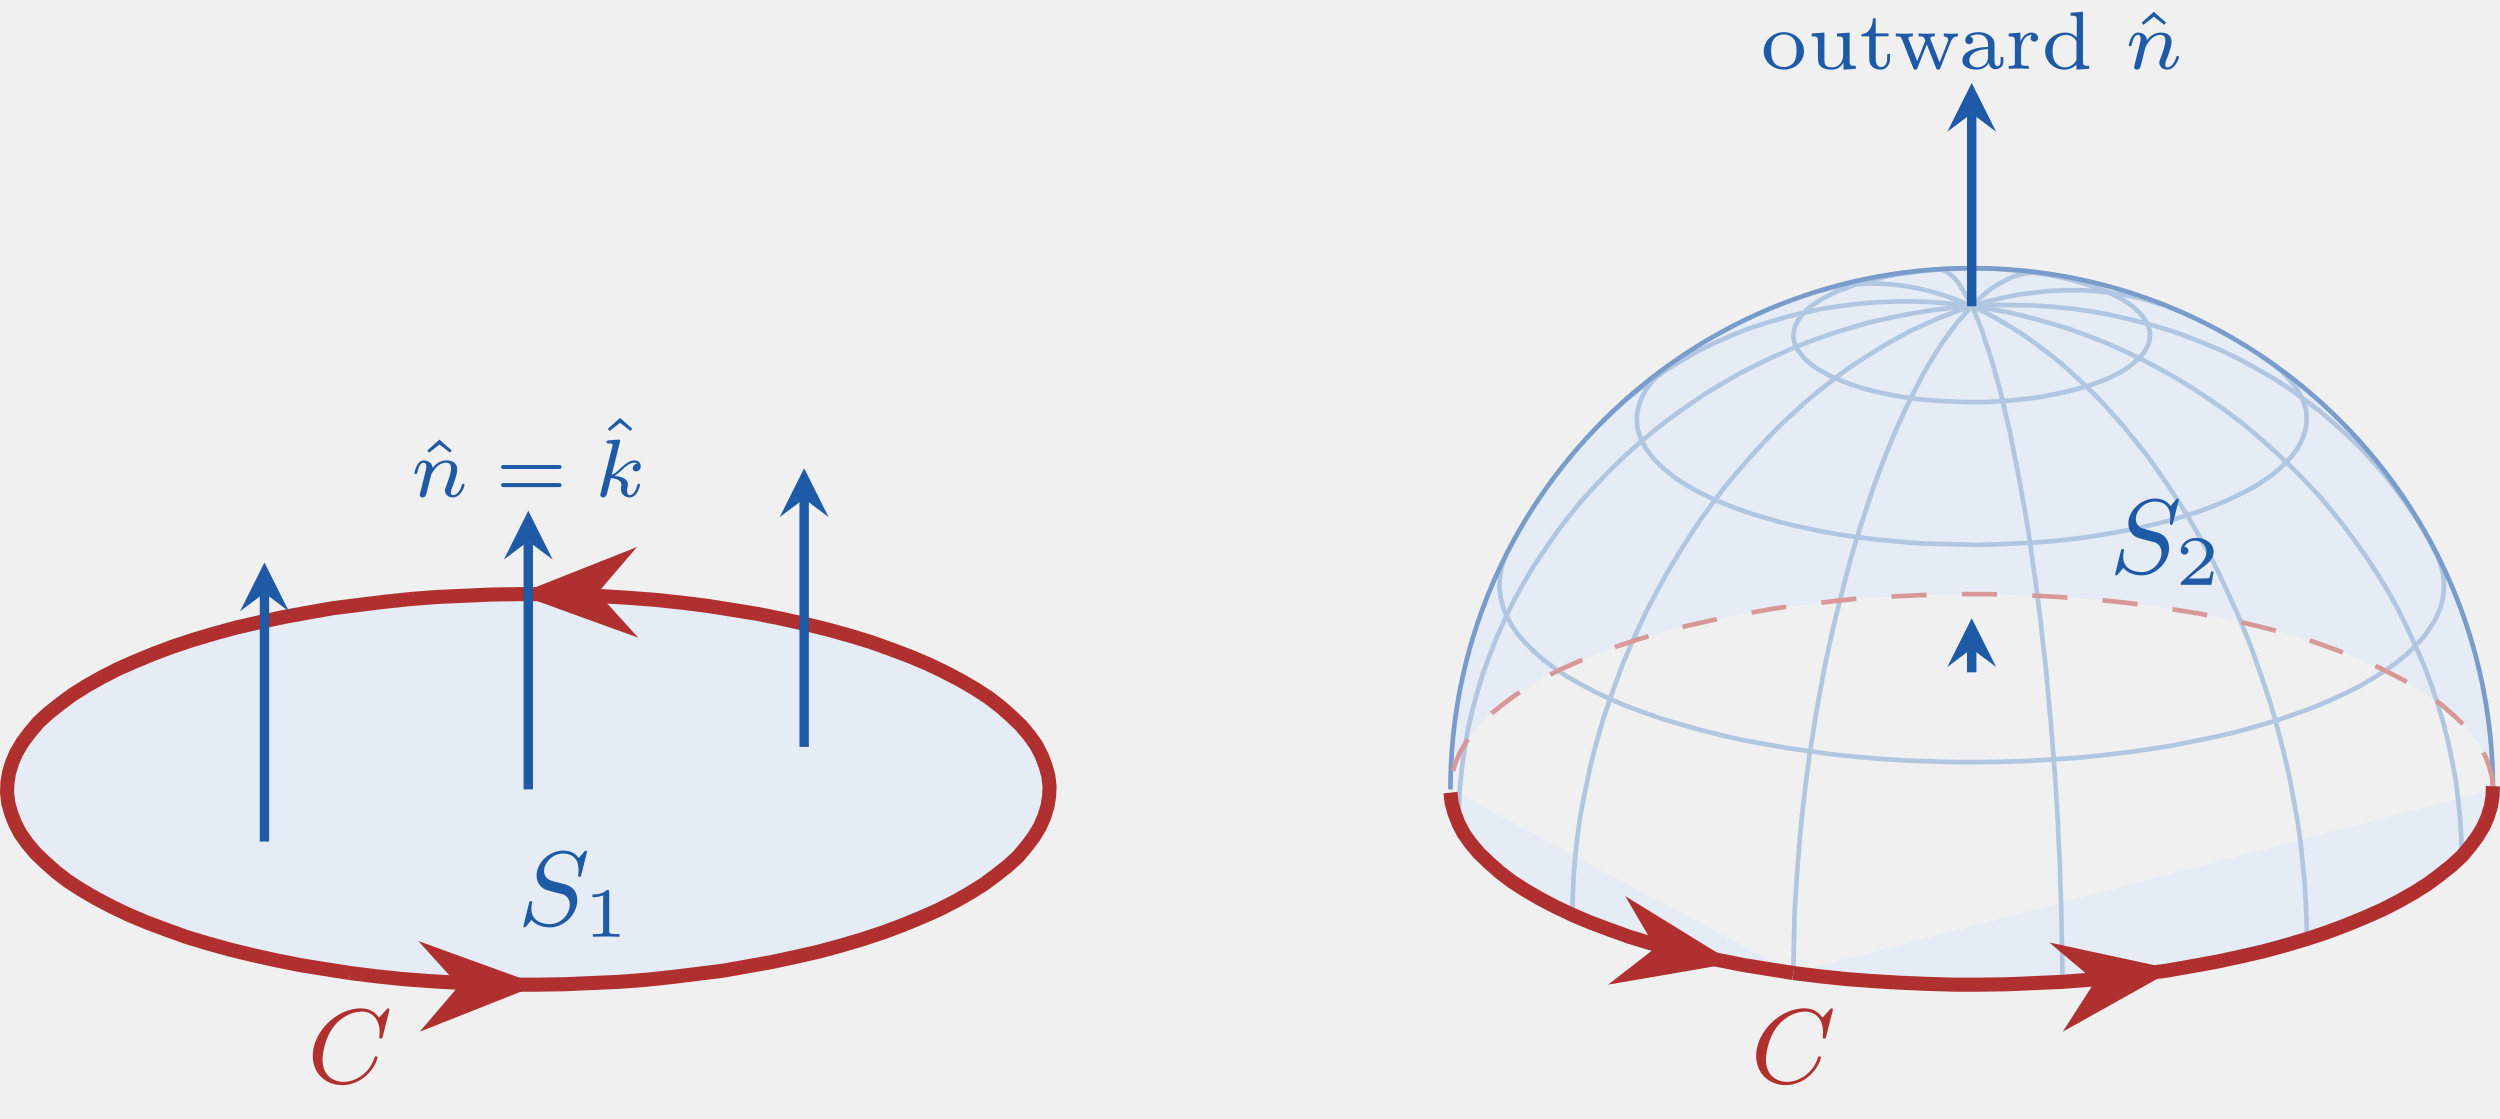
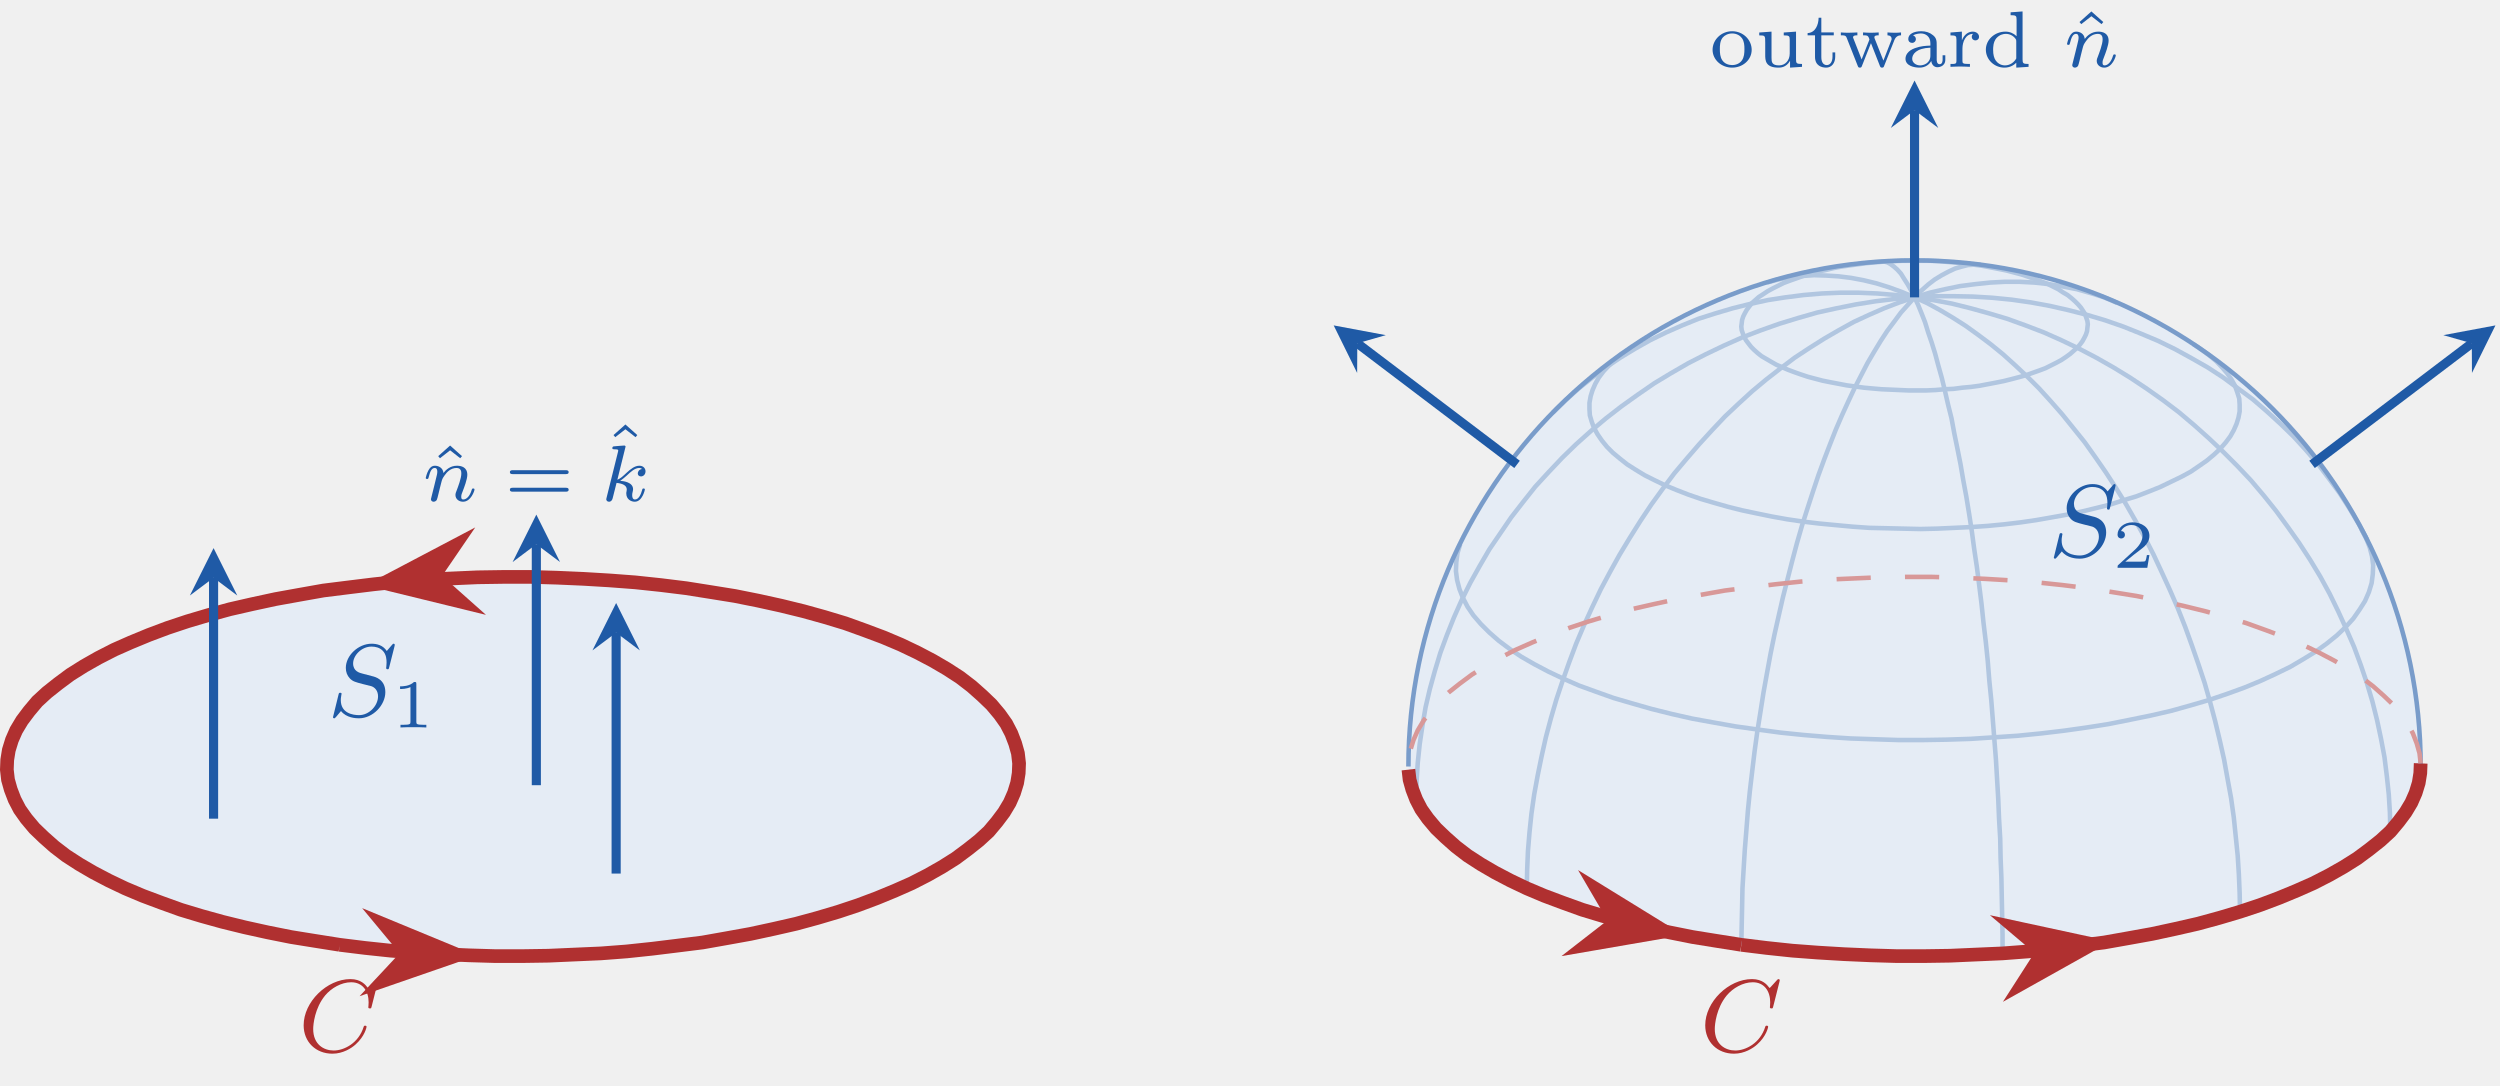
- <svg xmlns="http://www.w3.org/2000/svg" version="1.1" width="212.093pt" height="94.853pt" viewBox="-69.011 -69.011 212.093 94.853">
+ <svg xmlns="http://www.w3.org/2000/svg" version="1.1" width="218.425pt" height="94.853pt" viewBox="-69.011 -69.011 218.425 94.853">
  <defs />
  <g id="page1">
    <g stroke-miterlimit="10" transform="translate(-24.19303,-2.041174)scale(0.996264,-0.996264)">
      <g fill="#000" stroke="#000">
        <g stroke-width="0.4">
          <g fill="#e5ecf5">
            <g stroke="#8fadd3">
              <path d="M-15.194-15.637L-12.975-15.911L-10.721-16.15L-8.468-16.32L-6.18-16.457L-3.858-16.559L-1.536-16.628H.785L3.107-16.593L5.395-16.491L7.716-16.389L9.97-16.218L12.223-15.979L14.443-15.706L16.628-15.433L18.744-15.057L20.827-14.681L22.876-14.238L24.822-13.794L26.7-13.282L28.544-12.735L30.285-12.155L31.924-11.54L33.495-10.892L34.963-10.243L36.363-9.526L37.626-8.809L38.821-8.058L39.879-7.272L40.87-6.487L41.723-5.702L42.44-4.848L43.055-4.029L43.567-3.175L43.942-2.321L44.215-1.434L44.352-.58L44.386 .273L44.284 1.161L44.044 2.015L43.703 2.902L43.259 3.756L42.679 4.575L41.962 5.429L41.143 6.214L40.22 7.033L39.196 7.819L38.035 8.57L36.806 9.287L35.44 10.004L34.007 10.687L32.47 11.336L30.831 11.95L29.124 12.565L27.315 13.111L25.471 13.623L23.524 14.101L21.51 14.545L19.462 14.955L17.345 15.296L15.194 15.637L12.975 15.911L10.721 16.15L8.468 16.32L6.18 16.457L3.858 16.559L1.536 16.628H-.785L-3.107 16.593L-5.395 16.491L-7.716 16.389L-9.97 16.218L-12.223 15.979L-14.443 15.706L-16.628 15.433L-18.744 15.057L-20.827 14.681L-22.876 14.238L-24.822 13.794L-26.7 13.282L-28.544 12.735L-30.285 12.155L-31.924 11.54L-33.495 10.892L-34.963 10.243L-36.363 9.526L-37.626 8.809L-38.821 8.058L-39.879 7.272L-40.87 6.487L-41.723 5.702L-42.44 4.848L-43.055 4.029L-43.567 3.175L-43.942 2.321L-44.215 1.434L-44.352 .58L-44.386-.273L-44.284-1.161L-44.044-2.015L-43.703-2.902L-43.259-3.756L-42.679-4.575L-41.962-5.429L-41.143-6.214L-40.22-7.033L-39.196-7.819L-38.035-8.57L-36.806-9.287L-35.44-10.004L-34.007-10.687L-32.47-11.336L-30.831-11.95L-29.124-12.565L-27.315-13.111L-25.471-13.623L-23.524-14.101L-21.51-14.545L-19.462-14.955L-17.345-15.296L-15.194-15.637Z" />
            </g>
          </g>
          <g stroke-width="1.2">
            <g fill="#b03030" stroke="#b03030">
              <path d="M-15.194-15.637L-12.975-15.911L-10.721-16.15L-8.468-16.32L-6.18-16.457L-3.858-16.559L-1.536-16.628H.785L3.107-16.593L5.395-16.491L7.716-16.389L9.97-16.218L12.223-15.979L14.443-15.706L16.628-15.433L18.744-15.057L20.827-14.681L22.876-14.238L24.822-13.794L26.7-13.282L28.544-12.735L30.285-12.155L31.924-11.54L33.495-10.892L34.963-10.243L36.363-9.526L37.626-8.809L38.821-8.058L39.879-7.272L40.87-6.487L41.723-5.702L42.44-4.848L43.055-4.029L43.567-3.175L43.942-2.321L44.215-1.434L44.352-.58L44.386 .273L44.284 1.161L44.044 2.015L43.703 2.902L43.259 3.756L42.679 4.575L41.962 5.429L41.143 6.214L40.22 7.033L39.196 7.819L38.035 8.57L36.806 9.287L35.44 10.004L34.007 10.687L32.47 11.336L30.831 11.95L29.124 12.565L27.315 13.111L25.471 13.623L23.524 14.101L21.51 14.545L19.462 14.955L17.345 15.296L15.194 15.637L12.975 15.911L10.721 16.15L8.468 16.32L6.18 16.457L3.858 16.559L1.536 16.628H-.785L-3.107 16.593L-5.395 16.491L-7.716 16.389L-9.97 16.218L-12.223 15.979L-14.443 15.706L-16.628 15.433L-18.744 15.057L-20.827 14.681L-22.876 14.238L-24.822 13.794L-26.7 13.282L-28.544 12.735L-30.285 12.155L-31.924 11.54L-33.495 10.892L-34.963 10.243L-36.363 9.526L-37.626 8.809L-38.821 8.058L-39.879 7.272L-40.87 6.487L-41.723 5.702L-42.44 4.848L-43.055 4.029L-43.567 3.175L-43.942 2.321L-44.215 1.434L-44.352 .58L-44.386-.273L-44.284-1.161L-44.044-2.015L-43.703-2.902L-43.259-3.756L-42.679-4.575L-41.962-5.429L-41.143-6.214L-40.22-7.033L-39.196-7.819L-38.035-8.57L-36.806-9.287L-35.44-10.004L-34.007-10.687L-32.47-11.336L-30.831-11.95L-29.124-12.565L-27.315-13.111L-25.471-13.623L-23.524-14.101L-21.51-14.545L-19.462-14.955L-17.345-15.296L-15.194-15.637" fill="none" />
-               <g transform="matrix(1.19983,0.01778,-0.01778,1.19983,-9.17854,-16.77531)">
+               <g transform="matrix(1.1994,-0.03523,0.03523,1.1994,-13.20935,-16.28479)">
                <g stroke-dasharray="none" stroke-dashoffset="0.0">
                  <g stroke-linejoin="miter">
                    <path d="M6.691 0L1.938 1.802L3.524 0L1.938-1.802Z" />
                  </g>
                </g>
              </g>
-               <g transform="matrix(-1.19983,-0.01778,0.01778,-1.19983,9.17854,16.77531)">
+               <g transform="matrix(-1.191,-0.14645,0.14645,-1.191,-2.96832,17.11714)">
                <g stroke-dasharray="none" stroke-dashoffset="0.0">
                  <g stroke-linejoin="miter">
                    <path d="M6.691 0L1.938 1.802L3.524 0L1.938-1.802Z" />
                  </g>
                </g>
              </g>
            </g>
          </g>
          <g stroke-width="0.8">
            <g fill="#1f5aa6" stroke="#1f5aa6">
-               <path d="M0 0V21.13" fill="none" />
-               <g transform="matrix(0.0,1.0,-1.0,0.0,0.0,21.12982)">
-                 <path d="M2.6 0L-1.56 2.08L0 0L-1.56-2.08" stroke="none" />
-               </g>
-             </g>
-           </g>
-           <g stroke-width="0.8">
-             <g fill="#1f5aa6" stroke="#1f5aa6">
-               <path d="M-22.466-4.439V16.725" fill="none" />
-               <g transform="matrix(0.0,1.0,-1.0,0.0,-22.46637,16.7249)">
-                 <path d="M2.6 0L-1.56 2.08L0 0L-1.56-2.08" stroke="none" />
-               </g>
-             </g>
-           </g>
-           <g stroke-width="0.8">
-             <g fill="#1f5aa6" stroke="#1f5aa6">
-               <path d="M23.491 3.619V24.749" fill="none" />
-               <g transform="matrix(0.0,1.0,-1.0,0.0,23.49063,24.74858)">
+               <path d="M2.049-1.639V19.491" fill="none" />
+               <g transform="matrix(0.0,1.0,-1.0,0.0,2.0485,19.4908)">
+                 <path d="M2.6 0L-1.56 2.08L0 0L-1.56-2.08" stroke="none" />
+               </g>
+             </g>
+           </g>
+           <g stroke-width="0.8">
+             <g fill="#1f5aa6" stroke="#1f5aa6">
+               <path d="M-26.256-4.575V16.555" fill="none" />
+               <g transform="matrix(0.0,1.0,-1.0,0.0,-26.25601,16.55453)">
+                 <path d="M2.6 0L-1.56 2.08L0 0L-1.56-2.08" stroke="none" />
+               </g>
+             </g>
+           </g>
+           <g stroke-width="0.8">
+             <g fill="#1f5aa6" stroke="#1f5aa6">
+               <path d="M9.048-9.389V11.74" fill="none" />
+               <g transform="matrix(0.0,1.0,-1.0,0.0,9.04791,11.74011)">
                <path d="M2.6 0L-1.56 2.08L0 0L-1.56-2.08" stroke="none" />
              </g>
            </g>
          </g>
          <g fill="#1f5aa6" stroke="#1f5aa6">
            <g fill="#1f5aa6" stroke="#1f5aa6">
</g>
-             <g transform="translate(-10.02744,24.92976)">
+             <g transform="translate(-7.97894,23.29074)">
              <g stroke="none" transform="scale(-1.00375,1.00375)translate(-24.19303,-2.041174)scale(-1,-1)">
                <g fill="#1f5aa6">
                  <g stroke="none">
                    <g fill="#1f5aa6">
                      <path d="M-21.736-6.881L-22.775-5.954L-22.621-5.772L-21.736-6.463L-20.85-5.772L-20.697-5.954L-21.736-6.881Z" />
                      <path d="M-23.342-2.481C-23.37-2.39-23.412-2.216-23.412-2.195C-23.412-2.041-23.286-1.971-23.175-1.971C-23.049-1.971-22.938-2.062-22.903-2.125S-22.812-2.411-22.777-2.557C-22.742-2.69-22.666-3.011-22.624-3.185C-22.582-3.338-22.54-3.492-22.505-3.652C-22.429-3.938-22.415-3.994-22.212-4.28C-22.017-4.559-21.689-4.921-21.166-4.921C-20.762-4.921-20.755-4.566-20.755-4.433C-20.755-4.015-21.055-3.241-21.166-2.948C-21.243-2.753-21.271-2.69-21.271-2.571C-21.271-2.202-20.964-1.971-20.608-1.971C-19.911-1.971-19.604-2.934-19.604-3.038C-19.604-3.129-19.695-3.129-19.716-3.129C-19.813-3.129-19.82-3.087-19.848-3.011C-20.009-2.453-20.309-2.167-20.588-2.167C-20.734-2.167-20.762-2.264-20.762-2.411C-20.762-2.571-20.727-2.662-20.601-2.976C-20.518-3.192-20.232-3.931-20.232-4.322C-20.232-4.998-20.769-5.117-21.138-5.117C-21.717-5.117-22.108-4.761-22.317-4.482C-22.366-4.963-22.777-5.117-23.063-5.117C-23.363-5.117-23.524-4.9-23.614-4.74C-23.768-4.482-23.865-4.085-23.865-4.05C-23.865-3.959-23.768-3.959-23.747-3.959C-23.649-3.959-23.642-3.98-23.593-4.168C-23.489-4.58-23.356-4.921-23.084-4.921C-22.903-4.921-22.854-4.768-22.854-4.58C-22.854-4.447-22.917-4.189-22.966-4.001S-23.084-3.527-23.119-3.373L-23.342-2.481Z" />
                      <path d="M-11.645-4.384C-11.54-4.384-11.38-4.384-11.38-4.559C-11.38-4.726-11.547-4.726-11.638-4.726H-16.254C-16.345-4.726-16.512-4.726-16.512-4.559C-16.512-4.384-16.352-4.384-16.247-4.384H-11.645ZM-11.638-2.85C-11.547-2.85-11.38-2.85-11.38-3.018C-11.38-3.192-11.54-3.192-11.645-3.192H-16.247C-16.352-3.192-16.512-3.192-16.512-3.018C-16.512-2.85-16.345-2.85-16.254-2.85H-11.638Z" />
                      <path d="M-6.42-8.721L-7.459-7.794L-7.306-7.612L-6.42-8.303L-5.534-7.612L-5.381-7.794L-6.42-8.721Z" />
                      <path d="M-6.434-6.672C-6.427-6.686-6.406-6.776-6.406-6.783C-6.406-6.818-6.434-6.881-6.518-6.881C-6.657-6.881-7.236-6.825-7.41-6.811C-7.466-6.804-7.564-6.797-7.564-6.651C-7.564-6.553-7.466-6.553-7.382-6.553C-7.048-6.553-7.048-6.504-7.048-6.449C-7.048-6.4-7.062-6.358-7.076-6.295L-8.059-2.348C-8.094-2.222-8.094-2.209-8.094-2.195C-8.094-2.09-8.01-1.971-7.857-1.971C-7.668-1.971-7.578-2.111-7.536-2.264C-7.522-2.292-7.222-3.52-7.194-3.617C-6.699-3.568-6.301-3.408-6.301-3.045C-6.301-3.011-6.301-2.976-6.315-2.906C-6.343-2.801-6.343-2.766-6.343-2.69C-6.343-2.195-5.939-1.971-5.604-1.971C-4.928-1.971-4.718-3.031-4.718-3.038C-4.718-3.129-4.809-3.129-4.83-3.129C-4.928-3.129-4.935-3.094-4.969-2.962C-5.053-2.662-5.241-2.167-5.583-2.167C-5.771-2.167-5.827-2.341-5.827-2.529C-5.827-2.648-5.827-2.662-5.785-2.843C-5.778-2.864-5.75-2.983-5.75-3.059C-5.75-3.68-6.587-3.778-6.88-3.799C-6.678-3.924-6.42-4.154-6.301-4.259C-5.946-4.594-5.597-4.921-5.207-4.921C-5.123-4.921-5.032-4.9-4.976-4.831C-5.276-4.782-5.339-4.545-5.339-4.44C-5.339-4.287-5.22-4.182-5.06-4.182C-4.872-4.182-4.663-4.336-4.663-4.628C-4.663-4.859-4.83-5.117-5.2-5.117C-5.597-5.117-5.96-4.831-6.315-4.503C-6.608-4.224-6.838-4.008-7.124-3.889L-6.434-6.672Z" />
                    </g>
                  </g>
                </g>
              </g>
            </g>
          </g>
          <g fill="#1f5aa6" stroke="#1f5aa6">
            <g fill="#1f5aa6" stroke="#1f5aa6">
</g>
-             <g transform="translate(-0.91374,-11.55466)">
+             <g transform="translate(-16.27805,4.42441)">
              <g stroke="none" transform="scale(-1.00375,1.00375)translate(-24.19303,-2.041174)scale(-1,-1)">
                <g fill="#1f5aa6">
                  <g stroke="none">
                    <g fill="#1f5aa6">
                      <path d="M-18.329-8.12C-18.302-8.219-18.302-8.237-18.302-8.264C-18.302-8.273-18.311-8.362-18.41-8.362C-18.455-8.362-18.464-8.354-18.571-8.228C-18.697-8.093-18.589-8.21-19.001-7.726C-19.333-8.228-19.853-8.362-20.329-8.362C-21.485-8.362-22.579-7.331-22.579-6.255C-22.579-5.888-22.463-5.583-22.229-5.332C-21.969-5.063-21.745-5.009-21.1-4.839L-20.346-4.65C-20.06-4.552-19.764-4.274-19.764-3.763C-19.764-2.965-20.526-2.122-21.422-2.122C-21.951-2.122-23.018-2.283-23.018-3.431C-23.018-3.512-23.018-3.646-22.965-3.915C-22.947-3.951-22.947-3.969-22.947-3.978C-22.947-4.014-22.965-4.077-23.072-4.077S-23.189-4.032-23.225-3.879L-23.7-1.943C-23.7-1.889-23.655-1.844-23.592-1.844C-23.547-1.844-23.538-1.853-23.422-1.978C-23.368-2.041-23.108-2.364-23.001-2.481C-22.534-1.88-21.709-1.844-21.44-1.844C-20.203-1.844-19.127-3.001-19.127-4.13C-19.127-5.242-20.006-5.466-20.284-5.529L-21.1-5.744C-21.396-5.816-21.942-5.959-21.942-6.641S-21.225-8.111-20.329-8.111C-19.97-8.111-19.62-8.013-19.369-7.762C-19.028-7.43-19.019-6.946-19.019-6.713C-19.019-6.417-19.055-6.318-19.055-6.246S-19.019-6.13-18.93-6.13C-18.831-6.13-18.831-6.148-18.786-6.318L-18.329-8.12Z" />
                      <path d="M-16.418-4.841C-16.418-5.02-16.441-5.02-16.621-5.02C-17.015-4.637-17.625-4.637-17.84-4.637V-4.404C-17.685-4.404-17.29-4.404-16.932-4.572V-1.553C-16.932-1.356-16.932-1.278-17.547-1.278H-17.804V-1.045C-17.476-1.069-17.009-1.069-16.675-1.069S-15.874-1.069-15.545-1.045V-1.278H-15.802C-16.418-1.278-16.418-1.356-16.418-1.553V-4.841Z" />
                    </g>
                  </g>
                </g>
              </g>
            </g>
          </g>
          <g fill="#b03030" stroke="#b03030">
            <g fill="#b03030" stroke="#b03030">
</g>
            <g transform="translate(-18.81538,-24.98729)">
              <g stroke="none" transform="scale(-1.00375,1.00375)translate(-24.19303,-2.041174)scale(-1,-1)">
                <g fill="#b03030">
                  <g stroke="none">
                    <g fill="#b03030">
                      <path d="M-17.253-8.12C-17.226-8.228-17.226-8.246-17.226-8.264C-17.226-8.273-17.235-8.362-17.334-8.362C-17.388-8.362-17.414-8.336-17.477-8.264L-18.024-7.663C-18.06-7.618-18.096-7.582-18.105-7.582S-18.123-7.591-18.177-7.654C-18.311-7.833-18.715-8.362-19.647-8.362C-21.7-8.362-23.736-6.372-23.736-4.328C-23.736-2.866-22.669-1.844-21.225-1.844C-20.293-1.844-19.557-2.328-19.208-2.642C-18.392-3.368-18.239-4.157-18.239-4.193S-18.257-4.292-18.365-4.292C-18.464-4.292-18.481-4.238-18.49-4.202C-18.93-2.758-20.212-2.122-21.109-2.122C-21.978-2.122-22.902-2.651-22.902-4.005C-22.902-4.408-22.767-5.825-21.862-6.928C-21.324-7.573-20.445-8.085-19.584-8.085C-18.589-8.085-18.06-7.322-18.06-6.336C-18.06-6.031-18.087-5.968-18.087-5.897C-18.087-5.798-17.979-5.798-17.952-5.798C-17.836-5.798-17.836-5.816-17.791-5.986L-17.253-8.12Z" />
                    </g>
                  </g>
                </g>
              </g>
            </g>
          </g>
          <g fill="#e5ecf5" stroke="#e5ecf5">
-             <path d="M78.529 0C78.529 24.514 98.402 44.386 122.916 44.386S167.302 24.514 167.302 0L107.722-15.637L109.941-15.911L112.195-16.15L114.448-16.32L116.736-16.457L119.057-16.559L121.379-16.628H123.701L126.023-16.593L128.31-16.491L130.632-16.389L132.886-16.218L135.139-15.979L137.358-15.706L139.543-15.433L141.66-15.057L143.743-14.681L145.792-14.238L147.738-13.794L149.616-13.282L151.459-12.735L153.201-12.155L154.84-11.54L156.41-10.892L157.878-10.243L159.278-9.526L160.542-8.809L161.736-8.058L162.795-7.272L163.785-6.487L164.639-5.702L165.356-4.848L165.97-4.029L166.482-3.175L166.858-2.321L167.131-1.434L167.268-.58L167.302 .273L167.199 1.161L166.96 2.015L166.619 2.902L166.175 3.756L165.595 4.575L164.878 5.429L164.058 6.214L163.136 7.033L162.112 7.819L160.951 8.57L159.722 9.287L158.356 10.004L156.922 10.687L155.386 11.336L153.747 11.95L152.04 12.565L150.23 13.111L148.387 13.623L146.44 14.101L144.426 14.545L142.378 14.955L140.26 15.296L138.11 15.637L135.89 15.911L133.637 16.15L131.383 16.32L129.096 16.457L126.774 16.559L124.452 16.628H122.131L119.809 16.593L117.521 16.491L115.199 16.389L112.946 16.218L110.692 15.979L108.473 15.706L106.288 15.433L104.171 15.057L102.088 14.681L100.04 14.238L98.093 13.794L96.216 13.282L94.372 12.735L92.631 12.155L90.992 11.54L89.421 10.892L87.953 10.243L86.553 9.526L85.29 8.809L84.095 8.058L83.037 7.272L82.046 6.487L81.193 5.702L80.476 4.848L79.861 4.029L79.349 3.175L78.973 2.321L78.7 1.434L78.564 .58L78.529-.273L78.632-1.161L78.871-2.015L79.213-2.902L79.656-3.756L80.237-4.575L80.954-5.429L81.773-6.214L82.695-7.033L83.72-7.819L84.88-8.57L86.109-9.287L87.475-10.004L88.909-10.687L90.445-11.336L92.084-11.95L93.792-12.565L95.601-13.111L97.445-13.623L99.391-14.101L101.405-14.545L103.454-14.955L105.571-15.296L107.722-15.637Z" stroke="none" />
+             <path d="M78.529 0C78.529 24.514 98.402 44.386 122.916 44.386S167.302 24.514 167.302 0L167.234-.853L167.063-1.741L166.755-2.595L166.346-3.448L165.799-4.302L165.116-5.121L164.366-5.975L163.478-6.76L162.454-7.545L161.361-8.297L160.132-9.048L158.834-9.765L157.4-10.448L155.898-11.131L154.294-11.745L152.62-12.36L150.845-12.906L149.001-13.452L147.089-13.931L145.109-14.408L143.06-14.818L140.978-15.194L138.827-15.535L136.641-15.808L134.388-16.047L132.135-16.252L129.847-16.423L127.559-16.525L125.237-16.593L122.916-16.628L120.594-16.593L118.272-16.525L115.985-16.423L113.697-16.252L111.444-16.047L109.19-15.808L107.005-15.535L104.854-15.194L102.771-14.818L100.723-14.408L98.743-13.931L96.83-13.452L94.987-12.906L93.211-12.36L91.538-11.745L89.933-11.131L88.431-10.448L86.997-9.765L85.7-9.048L84.47-8.297L83.378-7.545L82.353-6.76L81.466-5.975L80.715-5.121L80.032-4.302L79.485-3.448L79.076-2.595L78.769-1.741L78.598-.853L78.529 0Z" stroke="none" />
          </g>
          <g fill="#b1c6e0" stroke="#b1c6e0">
            <g stroke-width="0.4">
              <path d="M109.156 3.244L111.171 2.971L113.185 2.765L115.233 2.595L117.316 2.459L119.399 2.39L121.516 2.321H123.633L125.715 2.356L127.832 2.424L129.915 2.561L131.964 2.697L134.012 2.902L136.027 3.141L137.973 3.415L139.919 3.721L141.797 4.097L143.64 4.473L145.416 4.883L147.123 5.36L148.762 5.839L150.367 6.385L151.869 6.931L153.269 7.512L154.6 8.126L155.864 8.741L157.025 9.424L158.083 10.072L159.074 10.789L159.961 11.506L160.712 12.223L161.395 12.975L161.942 13.76L162.419 14.511L162.761 15.296L163 16.081L163.102 16.867L163.136 17.652L163.034 18.437L162.829 19.223L162.522 20.008L162.112 20.793" fill="none" />
            </g>
          </g>
          <g fill="#fff" stroke="#fff">
</g>
          <g fill="#b1c6e0" stroke="#b1c6e0">
            <g stroke-width="0.4">
              <path d="M83.07 19.496L82.832 18.711L82.729 17.925L82.695 17.14L82.797 16.355L83.002 15.569L83.309 14.784L83.72 13.999L84.232 13.248L84.88 12.496L85.632 11.745L86.451 11.028L87.407 10.311L88.431 9.628L89.558 8.98L90.787 8.331L92.084 7.716L93.484 7.102L94.987 6.556L96.523 6.009L98.162 5.531L99.835 5.053L101.611 4.609L103.42 4.2L105.298 3.858L107.21 3.517L109.156 3.244" fill="none" />
            </g>
          </g>
          <g fill="#b1c6e0" stroke="#b1c6e0">
            <g stroke-width="0.4">
              <path d="M113.151 21.476L114.585 21.305L116.019 21.169L117.487 21.032L118.955 20.93L120.423 20.896L121.925 20.861L123.428 20.827L124.896 20.861L126.398 20.93L127.867 20.998L129.335 21.1L130.769 21.237L132.203 21.408L133.603 21.612L134.968 21.852L136.3 22.091L137.597 22.364L138.86 22.671L140.09 22.979L141.251 23.354L142.378 23.695L143.436 24.105L144.46 24.515L145.382 24.959L146.304 25.403L147.123 25.847L147.874 26.359L148.558 26.836L149.172 27.349L149.718 27.861L150.196 28.407L150.606 28.954L150.913 29.5L151.152 30.046L151.323 30.592L151.426 31.139V31.719L151.391 32.266L151.22 32.812L151.016 33.392L150.708 33.938L150.332 34.484L149.889 34.997L149.376 35.543L148.762 36.055L148.114 36.533L147.362 37.046" fill="none" />
            </g>
          </g>
          <g fill="#fff" stroke="#fff">
</g>
          <g fill="#b1c6e0" stroke="#b1c6e0">
            <g stroke-width="0.4">
              <path d="M97.274 36.226L96.66 35.714L96.113 35.167L95.635 34.655L95.225 34.109L94.918 33.563L94.679 33.016L94.509 32.47L94.406 31.89V31.343L94.44 30.797L94.611 30.217L94.816 29.671L95.123 29.124L95.499 28.578L95.943 28.032L96.455 27.519L97.069 27.007L97.718 26.495L98.469 26.017L99.255 25.539L100.142 25.095L101.064 24.651L102.055 24.242L103.113 23.832L104.205 23.456L105.366 23.115L106.561 22.774L107.791 22.466L109.088 22.193L110.419 21.92L111.751 21.681L113.151 21.476" fill="none" />
            </g>
          </g>
          <g fill="#b1c6e0" stroke="#b1c6e0">
            <g stroke-width="0.4">
              <path d="M117.726 33.324L118.477 33.222L119.228 33.153L120.013 33.085L120.799 33.051L121.584 33.016L122.369 32.982H123.189H123.974L124.759 33.016L125.545 33.085L126.33 33.119L127.115 33.222L127.867 33.29L128.618 33.392L129.335 33.528L130.052 33.665L130.735 33.802L131.417 33.972L132.066 34.143L132.681 34.314L133.261 34.519L133.842 34.724L134.388 34.928L134.866 35.167L135.344 35.407L135.788 35.646L136.198 35.919L136.573 36.192L136.88 36.465L137.188 36.738L137.427 37.011L137.631 37.284L137.802 37.592L137.939 37.865L138.041 38.172L138.075 38.479L138.11 38.787L138.075 39.06L137.973 39.367L137.871 39.674L137.7 39.947L137.495 40.255L137.256 40.528L136.983 40.801L136.675 41.074L136.334 41.347L135.924 41.586L135.515 41.859L135.036 42.099L134.559 42.338L134.012 42.542L133.466 42.747L132.886 42.952L132.271 43.157L131.622 43.328L130.973 43.498L130.291 43.635L129.574 43.772L128.856 43.908L128.105 44.011L127.354 44.113L126.603 44.181L125.818 44.25L125.032 44.318L124.247 44.352H123.462H122.643H121.857L121.072 44.318L120.287 44.284L119.501 44.215L118.716 44.147L117.965 44.044L117.214 43.942L116.497 43.84L115.78 43.703L115.097 43.532L114.414 43.396L113.765 43.225L113.151 43.02L112.571 42.815L111.99 42.611L111.444 42.406L110.965 42.167L110.488 41.928L110.044 41.689L109.634 41.416L109.259 41.176L108.951 40.903L108.644 40.63L108.405 40.323L108.2 40.05L108.029 39.743L107.893 39.47L107.791 39.162L107.756 38.855L107.722 38.582L107.756 38.275L107.859 37.967L107.961 37.694L108.132 37.387L108.337 37.114L108.576 36.806L108.849 36.533L109.156 36.26L109.497 35.987L109.907 35.748L110.317 35.509L110.795 35.236L111.273 35.031L111.819 34.792L112.365 34.587L112.946 34.382L113.56 34.178L114.209 34.007L114.858 33.836L115.541 33.699L116.258 33.563L116.975 33.426L117.726 33.324" fill="none" />
            </g>
          </g>
          <g fill="#b1c6e0" stroke="#b1c6e0">
            <g stroke-width="0.4">
              <path d="M107.722-15.637L107.756-13.999L107.791-12.36L107.824-10.687L107.927-8.98L108.029-7.307L108.166-5.6L108.303-3.858L108.473-2.151L108.678-.409L108.883 1.297L109.122 3.039L109.395 4.746L109.668 6.487L109.976 8.195L110.283 9.867L110.624 11.54L111 13.213L111.375 14.852L111.785 16.457L112.195 18.062L112.604 19.598L113.048 21.135L113.527 22.637L114.004 24.105L114.483 25.539L114.995 26.939L115.507 28.271L116.019 29.568L116.565 30.831L117.111 32.026L117.657 33.187L118.238 34.314L118.784 35.372L119.365 36.363L119.945 37.319L120.525 38.206L121.14 39.026L121.721 39.811L122.335 40.494L122.916 41.143" fill="none" />
            </g>
          </g>
          <g fill="#b1c6e0" stroke="#b1c6e0">
            <g stroke-width="0.4">
              <path d="M130.632-16.389V-14.75L130.598-13.111L130.564-11.438L130.53-9.731L130.461-8.024L130.427-6.316L130.325-4.575L130.256-2.868L130.154-1.127L130.052 .615L129.915 2.356L129.779 4.097L129.642 5.839L129.471 7.545L129.335 9.253L129.164 10.926L128.959 12.633L128.788 14.272L128.583 15.911L128.379 17.515L128.14 19.12L127.935 20.656L127.696 22.193L127.457 23.661L127.184 25.129L126.944 26.529L126.671 27.895L126.398 29.227L126.159 30.524L125.852 31.753L125.579 32.948L125.306 34.075L124.999 35.167L124.725 36.192L124.418 37.182L124.111 38.07L123.837 38.958L123.53 39.743L123.223 40.494L122.916 41.143" fill="none" />
            </g>
          </g>
          <g fill="#b1c6e0" stroke="#b1c6e0">
            <g stroke-width="0.4">
              <path d="M151.459-12.735L151.426-11.096L151.357-9.457L151.255-7.819L151.084-6.146L150.913-4.473L150.674-2.765L150.367-1.092L150.06 .615L149.684 2.288L149.274 3.995L148.83 5.668L148.352 7.341L147.806 8.98L147.226 10.653L146.645 12.257L145.996 13.896L145.314 15.467L144.596 17.037L143.88 18.574L143.094 20.11L142.275 21.579L141.455 23.012L140.568 24.447L139.68 25.812L138.758 27.144L137.836 28.441L136.846 29.671L135.856 30.9L134.866 32.026L133.842 33.153L132.783 34.211L131.725 35.202L130.666 36.158L129.574 37.046L128.481 37.865L127.388 38.65L126.262 39.367L125.169 40.016L124.043 40.63L122.916 41.143" fill="none" />
            </g>
          </g>
          <g fill="#b1c6e0" stroke="#b1c6e0">
            <g stroke-width="0.4">
              <path d="M164.639-5.702L164.604-4.063L164.502-2.424L164.331-.82L164.127 .82L163.819 2.459L163.478 4.063L163.068 5.702L162.59 7.307L162.044 8.911L161.463 10.482L160.78 12.052L160.063 13.623L159.312 15.16L158.493 16.662L157.605 18.13L156.649 19.598L155.659 20.998L154.635 22.398L153.542 23.764L152.415 25.095L151.22 26.359L149.991 27.588L148.728 28.783L147.431 29.944L146.099 31.07L144.699 32.129L143.299 33.119L141.865 34.075L140.363 34.997L138.86 35.85L137.358 36.636L135.788 37.387L134.251 38.07L132.647 38.684L131.042 39.264L129.437 39.743L127.832 40.187L126.193 40.596L124.555 40.903L122.916 41.143" fill="none" />
            </g>
          </g>
          <g fill="#b1c6e0" stroke="#b1c6e0">
            <g stroke-width="0.4">
              <path d="M162.624 19.837L161.873 21.271L161.054 22.637L160.2 23.968L159.244 25.266L158.288 26.529L157.23 27.759L156.171 28.919L155.01 30.046L153.815 31.139L152.586 32.197L151.288 33.153L149.991 34.109L148.626 34.997L147.191 35.816L145.758 36.602L144.29 37.319L142.753 37.967L141.216 38.582L139.646 39.128L138.041 39.606L136.436 40.016L134.798 40.391L133.124 40.699L131.452 40.938L129.744 41.108L128.037 41.211L126.33 41.245H124.623L122.916 41.143" fill="none" />
            </g>
          </g>
          <g fill="#b1c6e0" stroke="#b1c6e0">
            <g stroke-width="0.4">
              <path d="M140.67 40.664L139.543 41.143L138.348 41.518L137.154 41.859L135.924 42.099L134.695 42.303L133.432 42.44L132.135 42.508H130.837L129.54 42.44L128.242 42.303L126.911 42.132L125.579 41.859L124.247 41.552L122.916 41.143" fill="none" />
            </g>
          </g>
          <g fill="#b1c6e0" stroke="#b1c6e0">
            <g stroke-width="0.4">
              <path d="M128.72 44.011H128.174L127.593 43.976L127.047 43.84L126.467 43.669L125.886 43.396L125.306 43.088L124.691 42.713L124.111 42.269L123.496 41.723L122.916 41.143" fill="none" />
            </g>
          </g>
          <g fill="#b1c6e0" stroke="#b1c6e0">
            <g stroke-width="0.4">
              <path d="M120.252 44.284L120.525 44.215L120.833 44.044L121.106 43.84L121.413 43.567L121.721 43.225L121.994 42.782L122.301 42.303L122.608 41.757L122.916 41.143" fill="none" />
            </g>
          </g>
          <g fill="#b1c6e0" stroke="#b1c6e0">
            <g stroke-width="0.4">
              <path d="M109.976 42.44L110.965 42.713L111.99 42.884L113.048 43.02L114.107 43.088L115.165 43.055L116.258 42.986L117.351 42.85L118.443 42.645L119.569 42.372L120.662 42.03L121.789 41.62L122.916 41.143" fill="none" />
            </g>
          </g>
          <g fill="#b1c6e0" stroke="#b1c6e0">
            <g stroke-width="0.4">
              <path d="M91.197 31.036L92.289 32.095L93.416 33.119L94.611 34.075L95.84 34.997L97.104 35.85L98.401 36.636L99.732 37.387L101.132 38.07L102.532 38.684L103.966 39.264L105.469 39.743L106.971 40.187L108.473 40.562L110.044 40.903L111.58 41.143L113.185 41.347L114.789 41.484L116.395 41.552H117.999L119.638 41.484L121.277 41.347L122.916 41.143" fill="none" />
            </g>
          </g>
          <g fill="#b1c6e0" stroke="#b1c6e0">
            <g stroke-width="0.4">
              <path d="M79.213-2.902L79.246-1.263L79.349 .341L79.52 1.98L79.758 3.585L80.032 5.189L80.408 6.795L80.852 8.399L81.329 9.97L81.91 11.54L82.524 13.077L83.207 14.613L83.958 16.116L84.778 17.584L85.632 19.052L86.588 20.452L87.544 21.852L88.602 23.217L89.66 24.549L90.821 25.812L92.016 27.076L93.245 28.271L94.543 29.431L95.84 30.524L97.206 31.583L98.64 32.607L100.074 33.597L101.542 34.484L103.079 35.372L104.615 36.158L106.185 36.909L107.791 37.626L109.395 38.24L111.034 38.821L112.707 39.333L114.38 39.811L116.087 40.187L117.794 40.528L119.501 40.801L121.208 41.006L122.916 41.143" fill="none" />
            </g>
          </g>
          <g fill="#b1c6e0" stroke="#b1c6e0">
            <g stroke-width="0.4">
              <path d="M88.909-10.687L88.943-9.048L89.012-7.409L89.148-5.77L89.319-4.131L89.558-2.459L89.865-.785L90.207 .888L90.582 2.561L91.026 4.233L91.504 5.873L92.05 7.512L92.631 9.151L93.245 10.789L93.928 12.394L94.645 13.964L95.396 15.535L96.216 17.072L97.069 18.608L97.957 20.076L98.879 21.544L99.835 22.979L100.825 24.344L101.849 25.71L102.942 27.007L104.035 28.271L105.161 29.5L106.288 30.695L107.483 31.822L108.678 32.914L109.907 33.938L111.136 34.894L112.4 35.85L113.697 36.704L114.995 37.523L116.292 38.275L117.589 38.991L118.921 39.606L120.252 40.187L121.584 40.699L122.916 41.143" fill="none" />
            </g>
          </g>
          <g fill="#799cca" stroke="#799cca">
            <path d="M78.529 0C78.529 24.514 98.402 44.386 122.916 44.386S167.302 24.514 167.302 0" fill="none" />
          </g>
          <g stroke-width="1.2">
            <g fill="#b03030" stroke="#b03030">
              <path d="M107.722-15.637L109.941-15.911L112.195-16.15L114.448-16.32L116.736-16.457L119.057-16.559L121.379-16.628H123.701L126.023-16.593L128.31-16.491L130.632-16.389L132.886-16.218L135.139-15.979L137.358-15.706L139.543-15.433L141.66-15.057L143.743-14.681L145.792-14.238L147.738-13.794L149.616-13.282L151.459-12.735L153.201-12.155L154.84-11.54L156.41-10.892L157.878-10.243L159.278-9.526L160.542-8.809L161.736-8.058L162.795-7.272L163.785-6.487L164.639-5.702L165.356-4.848L165.97-4.029L166.482-3.175L166.858-2.321L167.131-1.434L167.268-.58L167.302 .273" fill="none" />
            </g>
          </g>
          <g fill="#d89898" stroke="#d89898">
            <g stroke-width="0.4">
              <g stroke-dasharray="3.0,3.0" stroke-dashoffset="0.0">
                <path d="M167.302 .273L167.199 1.161L166.96 2.015L166.619 2.902L166.175 3.756L165.595 4.575L164.878 5.429L164.058 6.214L163.136 7.033L162.112 7.819L160.951 8.57L159.722 9.287L158.356 10.004L156.922 10.687L155.386 11.336L153.747 11.95L152.04 12.565L150.23 13.111L148.387 13.623L146.44 14.101L144.426 14.545L142.378 14.955L140.26 15.296L138.11 15.637L135.89 15.911L133.637 16.15L131.383 16.32L129.096 16.457L126.774 16.559L124.452 16.628H122.131L119.809 16.593L117.521 16.491L115.199 16.389L112.946 16.218L110.692 15.979L108.473 15.706L106.288 15.433L104.171 15.057L102.088 14.681L100.04 14.238L98.093 13.794L96.216 13.282L94.372 12.735L92.631 12.155L90.992 11.54L89.421 10.892L87.953 10.243L86.553 9.526L85.29 8.809L84.095 8.058L83.037 7.272L82.046 6.487L81.193 5.702L80.476 4.848L79.861 4.029L79.349 3.175L78.973 2.321L78.7 1.434L78.564 .58L78.529-.273" fill="none" />
              </g>
            </g>
          </g>
          <g stroke-width="1.2">
            <g fill="#b03030" stroke="#b03030">
              <path d="M78.529-.273L78.632-1.161L78.871-2.015L79.213-2.902L79.656-3.756L80.237-4.575L80.954-5.429L81.773-6.214L82.695-7.033L83.72-7.819L84.88-8.57L86.109-9.287L87.475-10.004L88.909-10.687L90.445-11.336L92.084-11.95L93.792-12.565L95.601-13.111L97.445-13.623L99.391-14.101L101.405-14.545L103.454-14.955L105.571-15.296L107.722-15.637" fill="none" />
            </g>
          </g>
          <g stroke-width="1.2">
            <g fill="#b03030" stroke="#b03030">
              <path d="M100.723-14.408L96.473-13.588" fill="none" />
              <g transform="matrix(0.98186,-0.18948,0.18948,0.98186,92.7717,-12.87398)">
                <g stroke-dasharray="none" stroke-dashoffset="0.0">
                  <g stroke-linejoin="miter">
                    <path d="M8.371 0L1.938 2.432L4.07 0L1.938-2.432Z" />
                  </g>
                </g>
              </g>
            </g>
          </g>
          <g stroke-width="1.2">
            <g fill="#b03030" stroke="#b03030">
              <path d="M138.11-15.637L133.918-16.265" fill="none" />
              <g transform="matrix(0.9889,0.14813,-0.14813,0.9889,130.1901,-16.82362)">
                <g stroke-dasharray="none" stroke-dashoffset="0.0">
                  <g stroke-linejoin="miter">
                    <path d="M8.371 0L1.938 2.432L4.07 0L1.938-2.432Z" />
                  </g>
                </g>
              </g>
            </g>
          </g>
          <g stroke-width="0.8">
            <g fill="#1f5aa6" stroke="#1f5aa6">
              <path d="M122.916 41.143V57.56" fill="none" />
              <g transform="matrix(0.0,1.0,-1.0,0.0,122.9157,57.56015)">
                <path d="M2.6 0L-1.56 2.08L0 0L-1.56-2.08" stroke="none" />
              </g>
            </g>
          </g>
          <g stroke-width="0.8">
            <g fill="#1f5aa6" stroke="#1f5aa6">
-               <path d="M122.916 9.97V11.979" fill="none" />
-               <g transform="matrix(0.0,1.0,-1.0,0.0,122.9157,11.97925)">
+               <path d="M157.776 26.495L171.786 37.114" fill="none" />
+               <g transform="matrix(0.79694,0.604,-0.604,0.79694,171.7855,37.11372)">
+                 <path d="M2.6 0L-1.56 2.08L0 0L-1.56-2.08" stroke="none" />
+               </g>
+             </g>
+           </g>
+           <g stroke-width="0.8">
+             <g fill="#1f5aa6" stroke="#1f5aa6">
+               <path d="M88.056 26.495L74.046 37.114" fill="none" />
+               <g transform="matrix(-0.79694,0.604,-0.604,-0.79694,74.04591,37.11372)">
                <path d="M2.6 0L-1.56 2.08L0 0L-1.56-2.08" stroke="none" />
              </g>
            </g>
          </g>
          <g fill="#1f5aa6" stroke="#1f5aa6">
            <g fill="#1f5aa6" stroke="#1f5aa6">
</g>
            <g transform="translate(104.9301,61.36009)">
              <g stroke="none" transform="scale(-1.00375,1.00375)translate(-24.19303,-2.041174)scale(-1,-1)">
                <g fill="#1f5aa6">
                  <g stroke="none">
                    <g fill="#1f5aa6">
                      <path d="M-20.504-3.527C-20.504-4.398-21.25-5.152-22.212-5.152S-23.921-4.398-23.921-3.527C-23.921-2.662-23.154-1.971-22.212-1.971S-20.504-2.662-20.504-3.527ZM-22.212-2.195C-22.47-2.195-22.847-2.278-23.077-2.62C-23.266-2.906-23.286-3.269-23.286-3.589C-23.286-3.889-23.279-4.301-23.035-4.601C-22.861-4.803-22.568-4.956-22.212-4.956C-21.801-4.956-21.508-4.761-21.355-4.545C-21.159-4.273-21.138-3.924-21.138-3.589S-21.159-2.885-21.362-2.599C-21.55-2.334-21.871-2.195-22.212-2.195Z" />
                      <path d="M-17.704-5.04V-4.789C-17.237-4.789-17.181-4.74-17.181-4.398V-3.206C-17.181-2.592-17.579-2.167-18.109-2.167C-18.743-2.167-18.771-2.467-18.771-2.822V-5.117L-19.845-5.04V-4.789C-19.322-4.789-19.322-4.768-19.322-4.147V-3.101C-19.322-2.62-19.322-1.971-18.158-1.971C-18.004-1.971-17.495-1.971-17.16-2.557H-17.153V-1.971L-16.107-2.041V-2.292C-16.574-2.292-16.63-2.341-16.63-2.683V-5.117L-17.704-5.04Z" />
                      <path d="M-14.42-4.796H-13.332V-5.047H-14.42V-6.33H-14.657C-14.664-5.702-14.95-5.012-15.619-4.991V-4.796H-14.971V-2.913C-14.971-2.132-14.385-1.971-13.994-1.971C-13.527-1.971-13.206-2.369-13.206-2.92V-3.303H-13.444V-2.927C-13.444-2.453-13.667-2.195-13.939-2.195C-14.42-2.195-14.42-2.78-14.42-2.906V-4.796Z" />
                      <path d="M-8.041-4.37C-7.902-4.719-7.671-4.789-7.455-4.796V-5.047C-7.644-5.026-7.755-5.019-7.957-5.019C-8.167-5.019-8.432-5.026-8.641-5.047V-4.796C-8.397-4.789-8.278-4.656-8.278-4.489C-8.278-4.433-8.278-4.419-8.32-4.322L-8.996-2.585L-9.75-4.489C-9.764-4.524-9.785-4.58-9.785-4.621C-9.785-4.775-9.603-4.796-9.408-4.796V-5.047C-9.659-5.026-9.91-5.019-10.161-5.019C-10.363-5.019-10.573-5.033-10.775-5.047V-4.796C-10.614-4.796-10.468-4.796-10.377-4.74C-10.28-4.67-10.217-4.44-10.217-4.433C-10.217-4.419-10.231-4.377-10.245-4.35L-10.9-2.69L-11.605-4.489C-11.647-4.587-11.647-4.594-11.647-4.621C-11.647-4.796-11.395-4.796-11.27-4.796V-5.047C-11.284-5.047-11.779-5.019-12.058-5.019C-12.274-5.019-12.497-5.026-12.714-5.047V-4.796C-12.442-4.796-12.288-4.796-12.211-4.594L-11.242-2.132C-11.2-2.027-11.179-1.971-11.054-1.971S-10.907-2.027-10.872-2.118L-10.084-4.112L-9.31-2.139C-9.268-2.034-9.241-1.971-9.115-1.971S-8.969-2.02-8.927-2.132L-8.041-4.37Z" />
                      <path d="M-4.34-3.91C-4.34-4.28-4.34-4.545-4.661-4.803C-4.947-5.04-5.281-5.152-5.693-5.152C-6.355-5.152-6.823-4.9-6.823-4.475C-6.823-4.252-6.669-4.133-6.488-4.133C-6.3-4.133-6.16-4.273-6.16-4.461C-6.16-4.58-6.216-4.726-6.404-4.782C-6.153-4.956-5.749-4.956-5.707-4.956C-5.316-4.956-4.891-4.698-4.891-4.112V-3.896C-5.274-3.882-5.735-3.861-6.244-3.673C-6.871-3.443-7.067-3.059-7.067-2.746C-7.067-2.146-6.341-1.971-5.846-1.971C-5.288-1.971-4.961-2.285-4.814-2.557C-4.786-2.271-4.598-2.006-4.277-2.006C-4.263-2.006-3.587-2.006-3.587-2.669V-3.052H-3.824V-2.676C-3.824-2.606-3.824-2.271-4.082-2.271S-4.34-2.599-4.34-2.69V-3.91ZM-4.891-3.024C-4.891-2.355-5.477-2.167-5.79-2.167C-6.146-2.167-6.481-2.404-6.481-2.746C-6.481-3.129-6.146-3.666-4.891-3.715V-3.024Z" />
                      <path d="M-2.091-3.631C-2.091-4.217-1.819-4.921-1.157-4.921C-1.219-4.873-1.275-4.782-1.275-4.67C-1.275-4.44-1.094-4.35-.961-4.35C-.794-4.35-.641-4.461-.641-4.67C-.641-4.907-.864-5.117-1.192-5.117C-1.54-5.117-1.924-4.9-2.133-4.37H-2.14V-5.117L-3.137-5.04V-4.789C-2.67-4.789-2.614-4.74-2.614-4.398V-2.592C-2.614-2.292-2.684-2.292-3.137-2.292V-2.041C-3.102-2.041-2.628-2.069-2.342-2.069C-2.042-2.069-1.735-2.055-1.436-2.041V-2.292H-1.575C-2.091-2.292-2.091-2.369-2.091-2.606V-3.631Z" />
                      <path d="M2.117-6.804V-6.553C2.584-6.553 2.64-6.504 2.64-6.163V-4.719C2.382-4.97 2.047-5.117 1.664-5.117C.736-5.117-.045-4.419-.045-3.541C-.045-2.669 .694-1.971 1.58-1.971C2.152-1.971 2.494-2.278 2.612-2.404V-1.971L3.686-2.041V-2.292C3.219-2.292 3.163-2.341 3.163-2.683V-6.881L2.117-6.804ZM2.612-2.773C2.431-2.446 2.075-2.167 1.622-2.167C1.231-2.167 .952-2.397 .813-2.599C.674-2.808 .59-3.087 .59-3.534C.59-3.694 .59-4.217 .876-4.545C1.155-4.859 1.496-4.921 1.699-4.921C2.033-4.921 2.333-4.768 2.529-4.517C2.612-4.405 2.612-4.398 2.612-4.266V-2.773Z" />
                      <path d="M9.176-6.881L8.137-5.954L8.291-5.772L9.176-6.463L10.062-5.772L10.215-5.954L9.176-6.881Z" />
                      <path d="M7.57-2.481C7.542-2.39 7.5-2.216 7.5-2.195C7.5-2.041 7.626-1.971 7.737-1.971C7.863-1.971 7.974-2.062 8.009-2.125S8.1-2.411 8.135-2.557C8.17-2.69 8.246-3.011 8.288-3.185C8.33-3.338 8.372-3.492 8.407-3.652C8.483-3.938 8.497-3.994 8.7-4.28C8.895-4.559 9.223-4.921 9.746-4.921C10.15-4.921 10.157-4.566 10.157-4.433C10.157-4.015 9.857-3.241 9.746-2.948C9.669-2.753 9.641-2.69 9.641-2.571C9.641-2.202 9.948-1.971 10.304-1.971C11.001-1.971 11.308-2.934 11.308-3.038C11.308-3.129 11.217-3.129 11.196-3.129C11.099-3.129 11.092-3.087 11.064-3.011C10.903-2.453 10.603-2.167 10.324-2.167C10.178-2.167 10.15-2.264 10.15-2.411C10.15-2.571 10.185-2.662 10.311-2.976C10.394-3.192 10.68-3.931 10.68-4.322C10.68-4.998 10.143-5.117 9.774-5.117C9.195-5.117 8.804-4.761 8.595-4.482C8.546-4.963 8.135-5.117 7.849-5.117C7.549-5.117 7.388-4.9 7.298-4.74C7.144-4.482 7.047-4.085 7.047-4.05C7.047-3.959 7.144-3.959 7.165-3.959C7.263-3.959 7.27-3.98 7.319-4.168C7.423-4.58 7.556-4.921 7.828-4.921C8.009-4.921 8.058-4.768 8.058-4.58C8.058-4.447 7.995-4.189 7.946-4.001S7.828-3.527 7.793-3.373L7.57-2.481Z" />
                    </g>
                  </g>
                </g>
              </g>
            </g>
          </g>
          <g fill="#1f5aa6" stroke="#1f5aa6">
            <g fill="#1f5aa6" stroke="#1f5aa6">
</g>
            <g transform="translate(134.6348,18.42323)">
              <g stroke="none" transform="scale(-1.00375,1.00375)translate(-24.19303,-2.041174)scale(-1,-1)">
                <g fill="#1f5aa6">
                  <g stroke="none">
                    <g fill="#1f5aa6">
                      <path d="M-18.329-8.12C-18.302-8.219-18.302-8.237-18.302-8.264C-18.302-8.273-18.311-8.362-18.41-8.362C-18.455-8.362-18.464-8.354-18.571-8.228C-18.697-8.093-18.589-8.21-19.001-7.726C-19.333-8.228-19.853-8.362-20.329-8.362C-21.485-8.362-22.579-7.331-22.579-6.255C-22.579-5.888-22.463-5.583-22.229-5.332C-21.969-5.063-21.745-5.009-21.1-4.839L-20.346-4.65C-20.06-4.552-19.764-4.274-19.764-3.763C-19.764-2.965-20.526-2.122-21.422-2.122C-21.951-2.122-23.018-2.283-23.018-3.431C-23.018-3.512-23.018-3.646-22.965-3.915C-22.947-3.951-22.947-3.969-22.947-3.978C-22.947-4.014-22.965-4.077-23.072-4.077S-23.189-4.032-23.225-3.879L-23.7-1.943C-23.7-1.889-23.655-1.844-23.592-1.844C-23.547-1.844-23.538-1.853-23.422-1.978C-23.368-2.041-23.108-2.364-23.001-2.481C-22.534-1.88-21.709-1.844-21.44-1.844C-20.203-1.844-19.127-3.001-19.127-4.13C-19.127-5.242-20.006-5.466-20.284-5.529L-21.1-5.744C-21.396-5.816-21.942-5.959-21.942-6.641S-21.225-8.111-20.329-8.111C-19.97-8.111-19.62-8.013-19.369-7.762C-19.028-7.43-19.019-6.946-19.019-6.713C-19.019-6.417-19.055-6.318-19.055-6.246S-19.019-6.13-18.93-6.13C-18.831-6.13-18.831-6.148-18.786-6.318L-18.329-8.12Z" />
                      <path d="M-15.348-2.163H-15.569C-15.581-2.079-15.64-1.685-15.73-1.619C-15.772-1.583-16.256-1.583-16.34-1.583H-17.458L-16.692-2.205C-16.489-2.366-15.957-2.749-15.772-2.928C-15.593-3.107-15.348-3.412-15.348-3.836C-15.348-4.584-16.023-5.02-16.824-5.02C-17.595-5.02-18.133-4.512-18.133-3.95C-18.133-3.645-17.876-3.609-17.81-3.609C-17.661-3.609-17.488-3.717-17.488-3.932C-17.488-4.064-17.565-4.255-17.828-4.255C-17.691-4.56-17.326-4.787-16.914-4.787C-16.286-4.787-15.951-4.321-15.951-3.836C-15.951-3.412-16.232-2.976-16.651-2.593L-18.067-1.296C-18.127-1.236-18.133-1.23-18.133-1.045H-15.533L-15.348-2.163Z" />
                    </g>
                  </g>
                </g>
              </g>
            </g>
          </g>
          <g fill="#b03030" stroke="#b03030">
            <g fill="#b03030" stroke="#b03030">
</g>
            <g transform="translate(104.1003,-24.98729)">
              <g stroke="none" transform="scale(-1.00375,1.00375)translate(-24.19303,-2.041174)scale(-1,-1)">
                <g fill="#b03030">
                  <g stroke="none">
                    <g fill="#b03030">
                      <path d="M-17.253-8.12C-17.226-8.228-17.226-8.246-17.226-8.264C-17.226-8.273-17.235-8.362-17.334-8.362C-17.388-8.362-17.414-8.336-17.477-8.264L-18.024-7.663C-18.06-7.618-18.096-7.582-18.105-7.582S-18.123-7.591-18.177-7.654C-18.311-7.833-18.715-8.362-19.647-8.362C-21.7-8.362-23.736-6.372-23.736-4.328C-23.736-2.866-22.669-1.844-21.225-1.844C-20.293-1.844-19.557-2.328-19.208-2.642C-18.392-3.368-18.239-4.157-18.239-4.193S-18.257-4.292-18.365-4.292C-18.464-4.292-18.481-4.238-18.49-4.202C-18.93-2.758-20.212-2.122-21.109-2.122C-21.978-2.122-22.902-2.651-22.902-4.005C-22.902-4.408-22.767-5.825-21.862-6.928C-21.324-7.573-20.445-8.085-19.584-8.085C-18.589-8.085-18.06-7.322-18.06-6.336C-18.06-6.031-18.087-5.968-18.087-5.897C-18.087-5.798-17.979-5.798-17.952-5.798C-17.836-5.798-17.836-5.816-17.791-5.986L-17.253-8.12Z" />
                    </g>
                  </g>
                </g>
              </g>
            </g>
          </g>
        </g>
      </g>
    </g>
  </g>
</svg>
